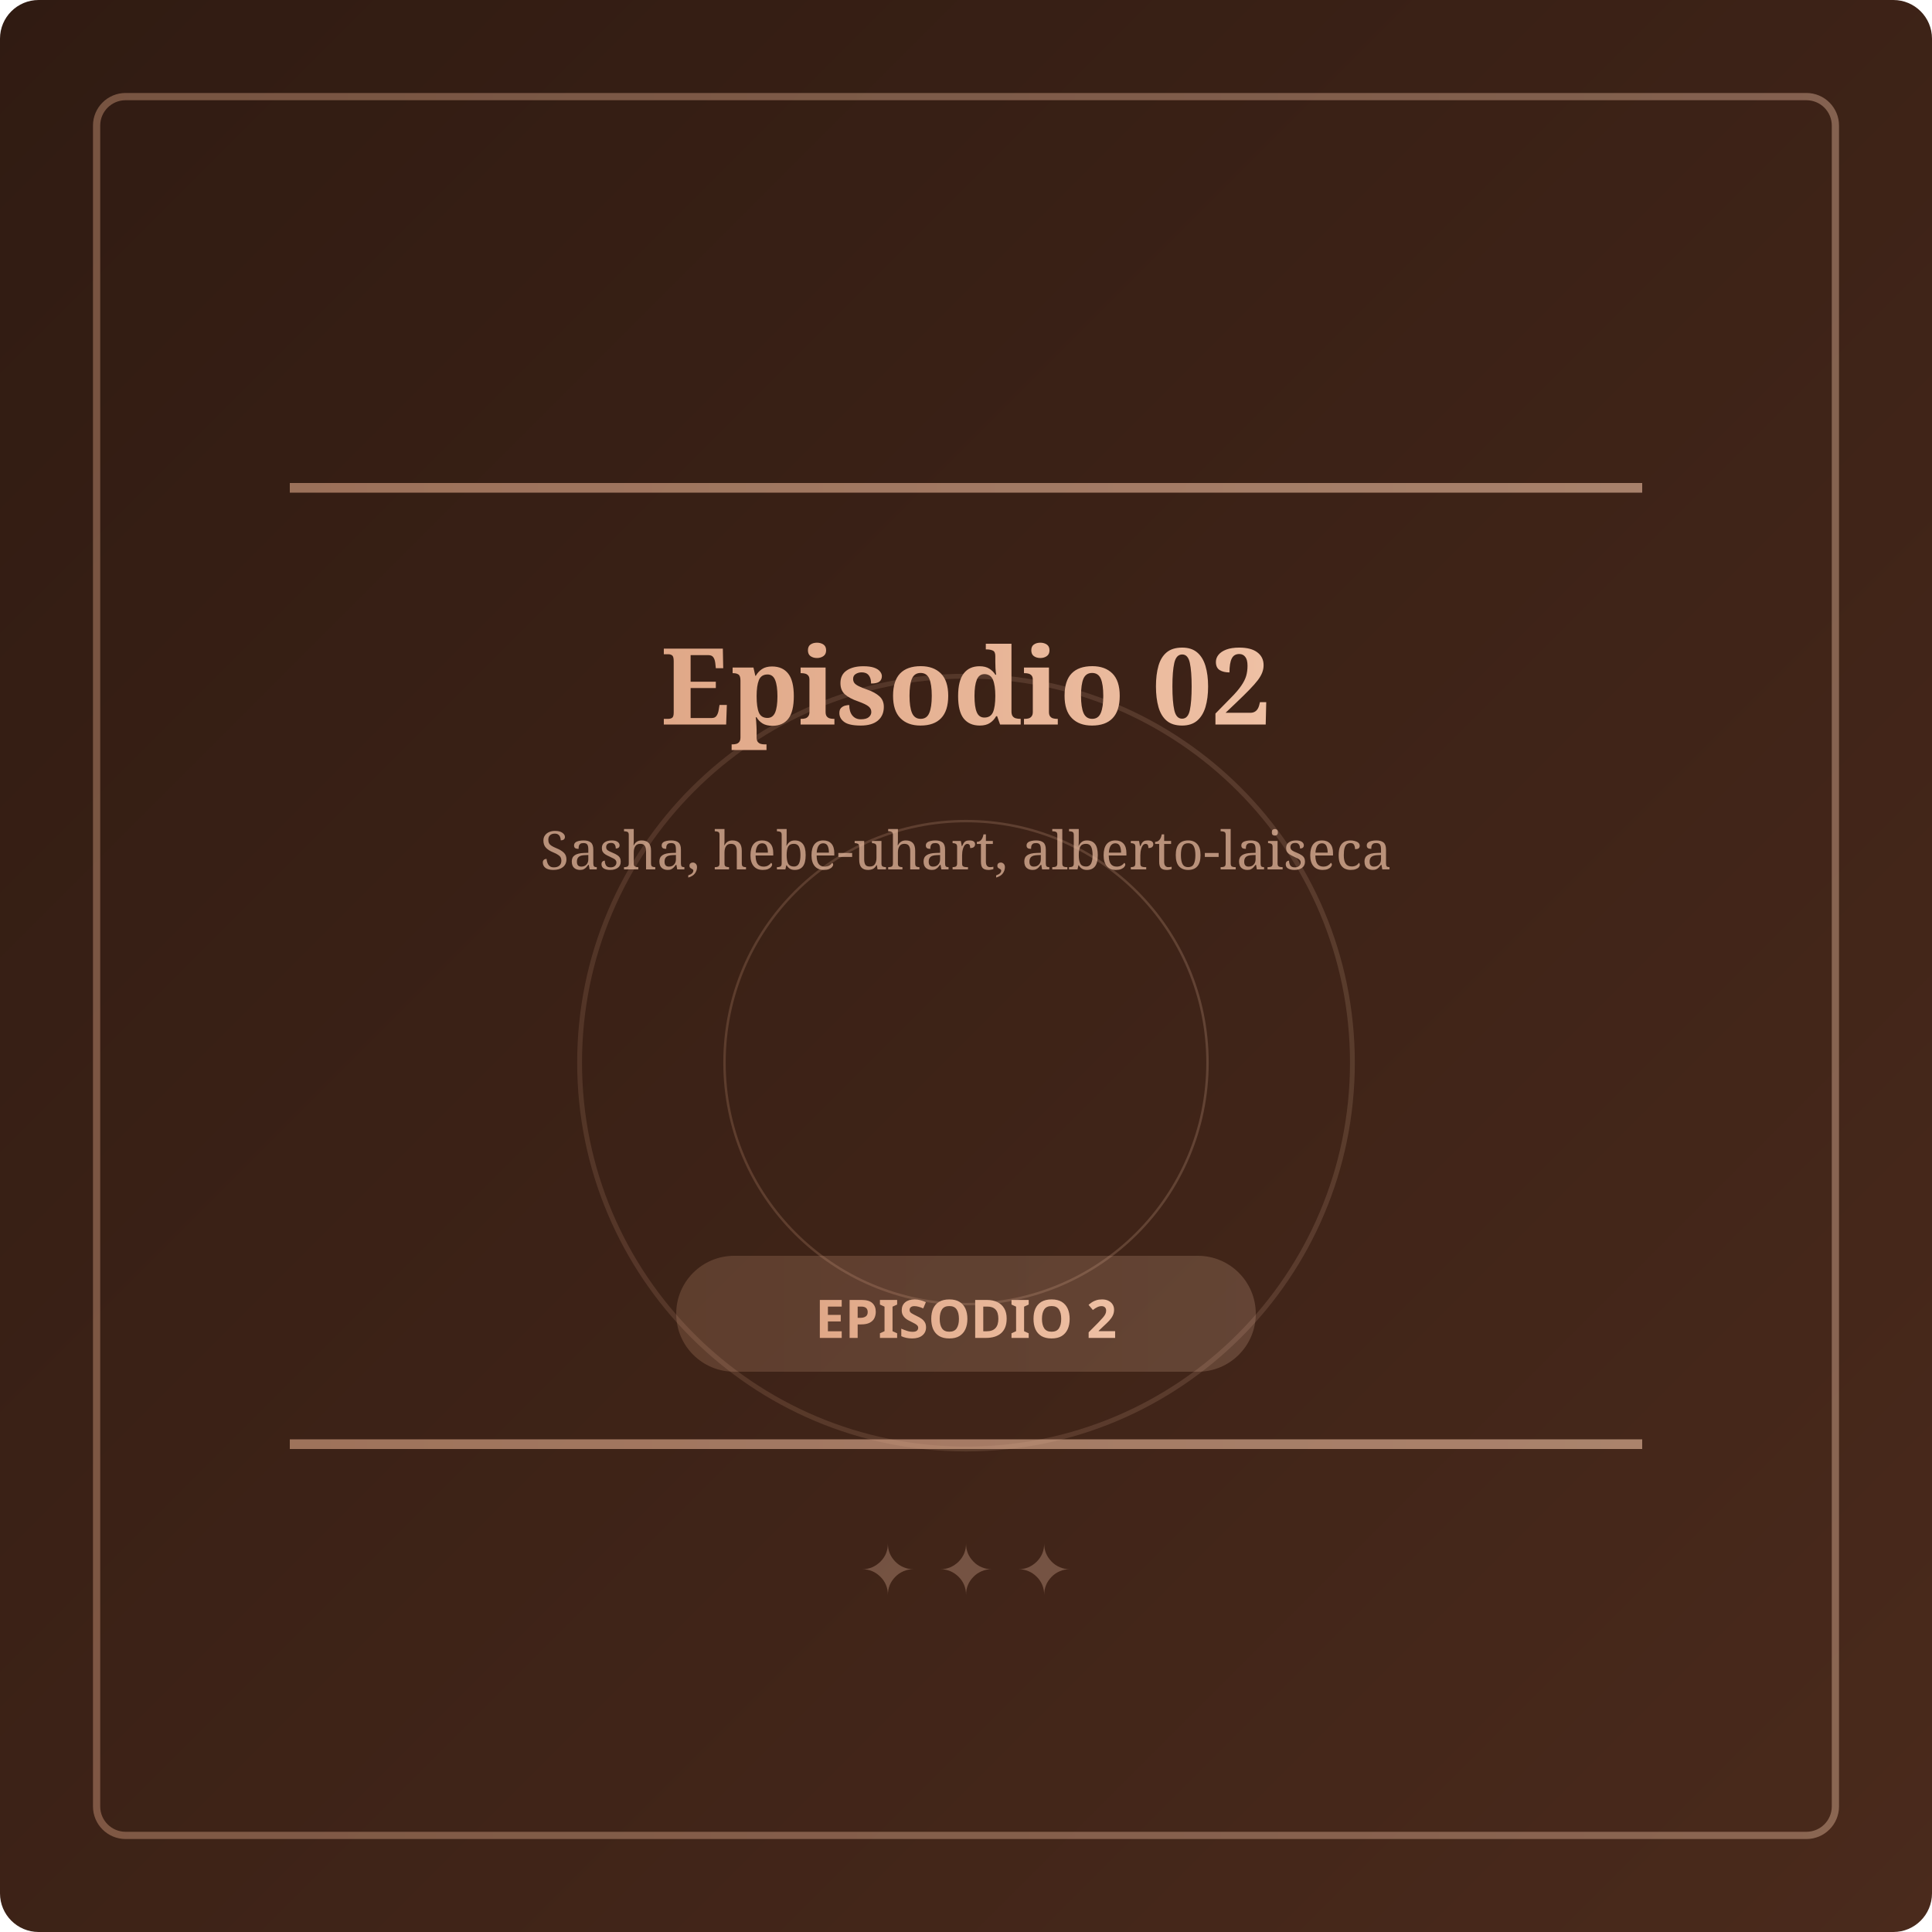
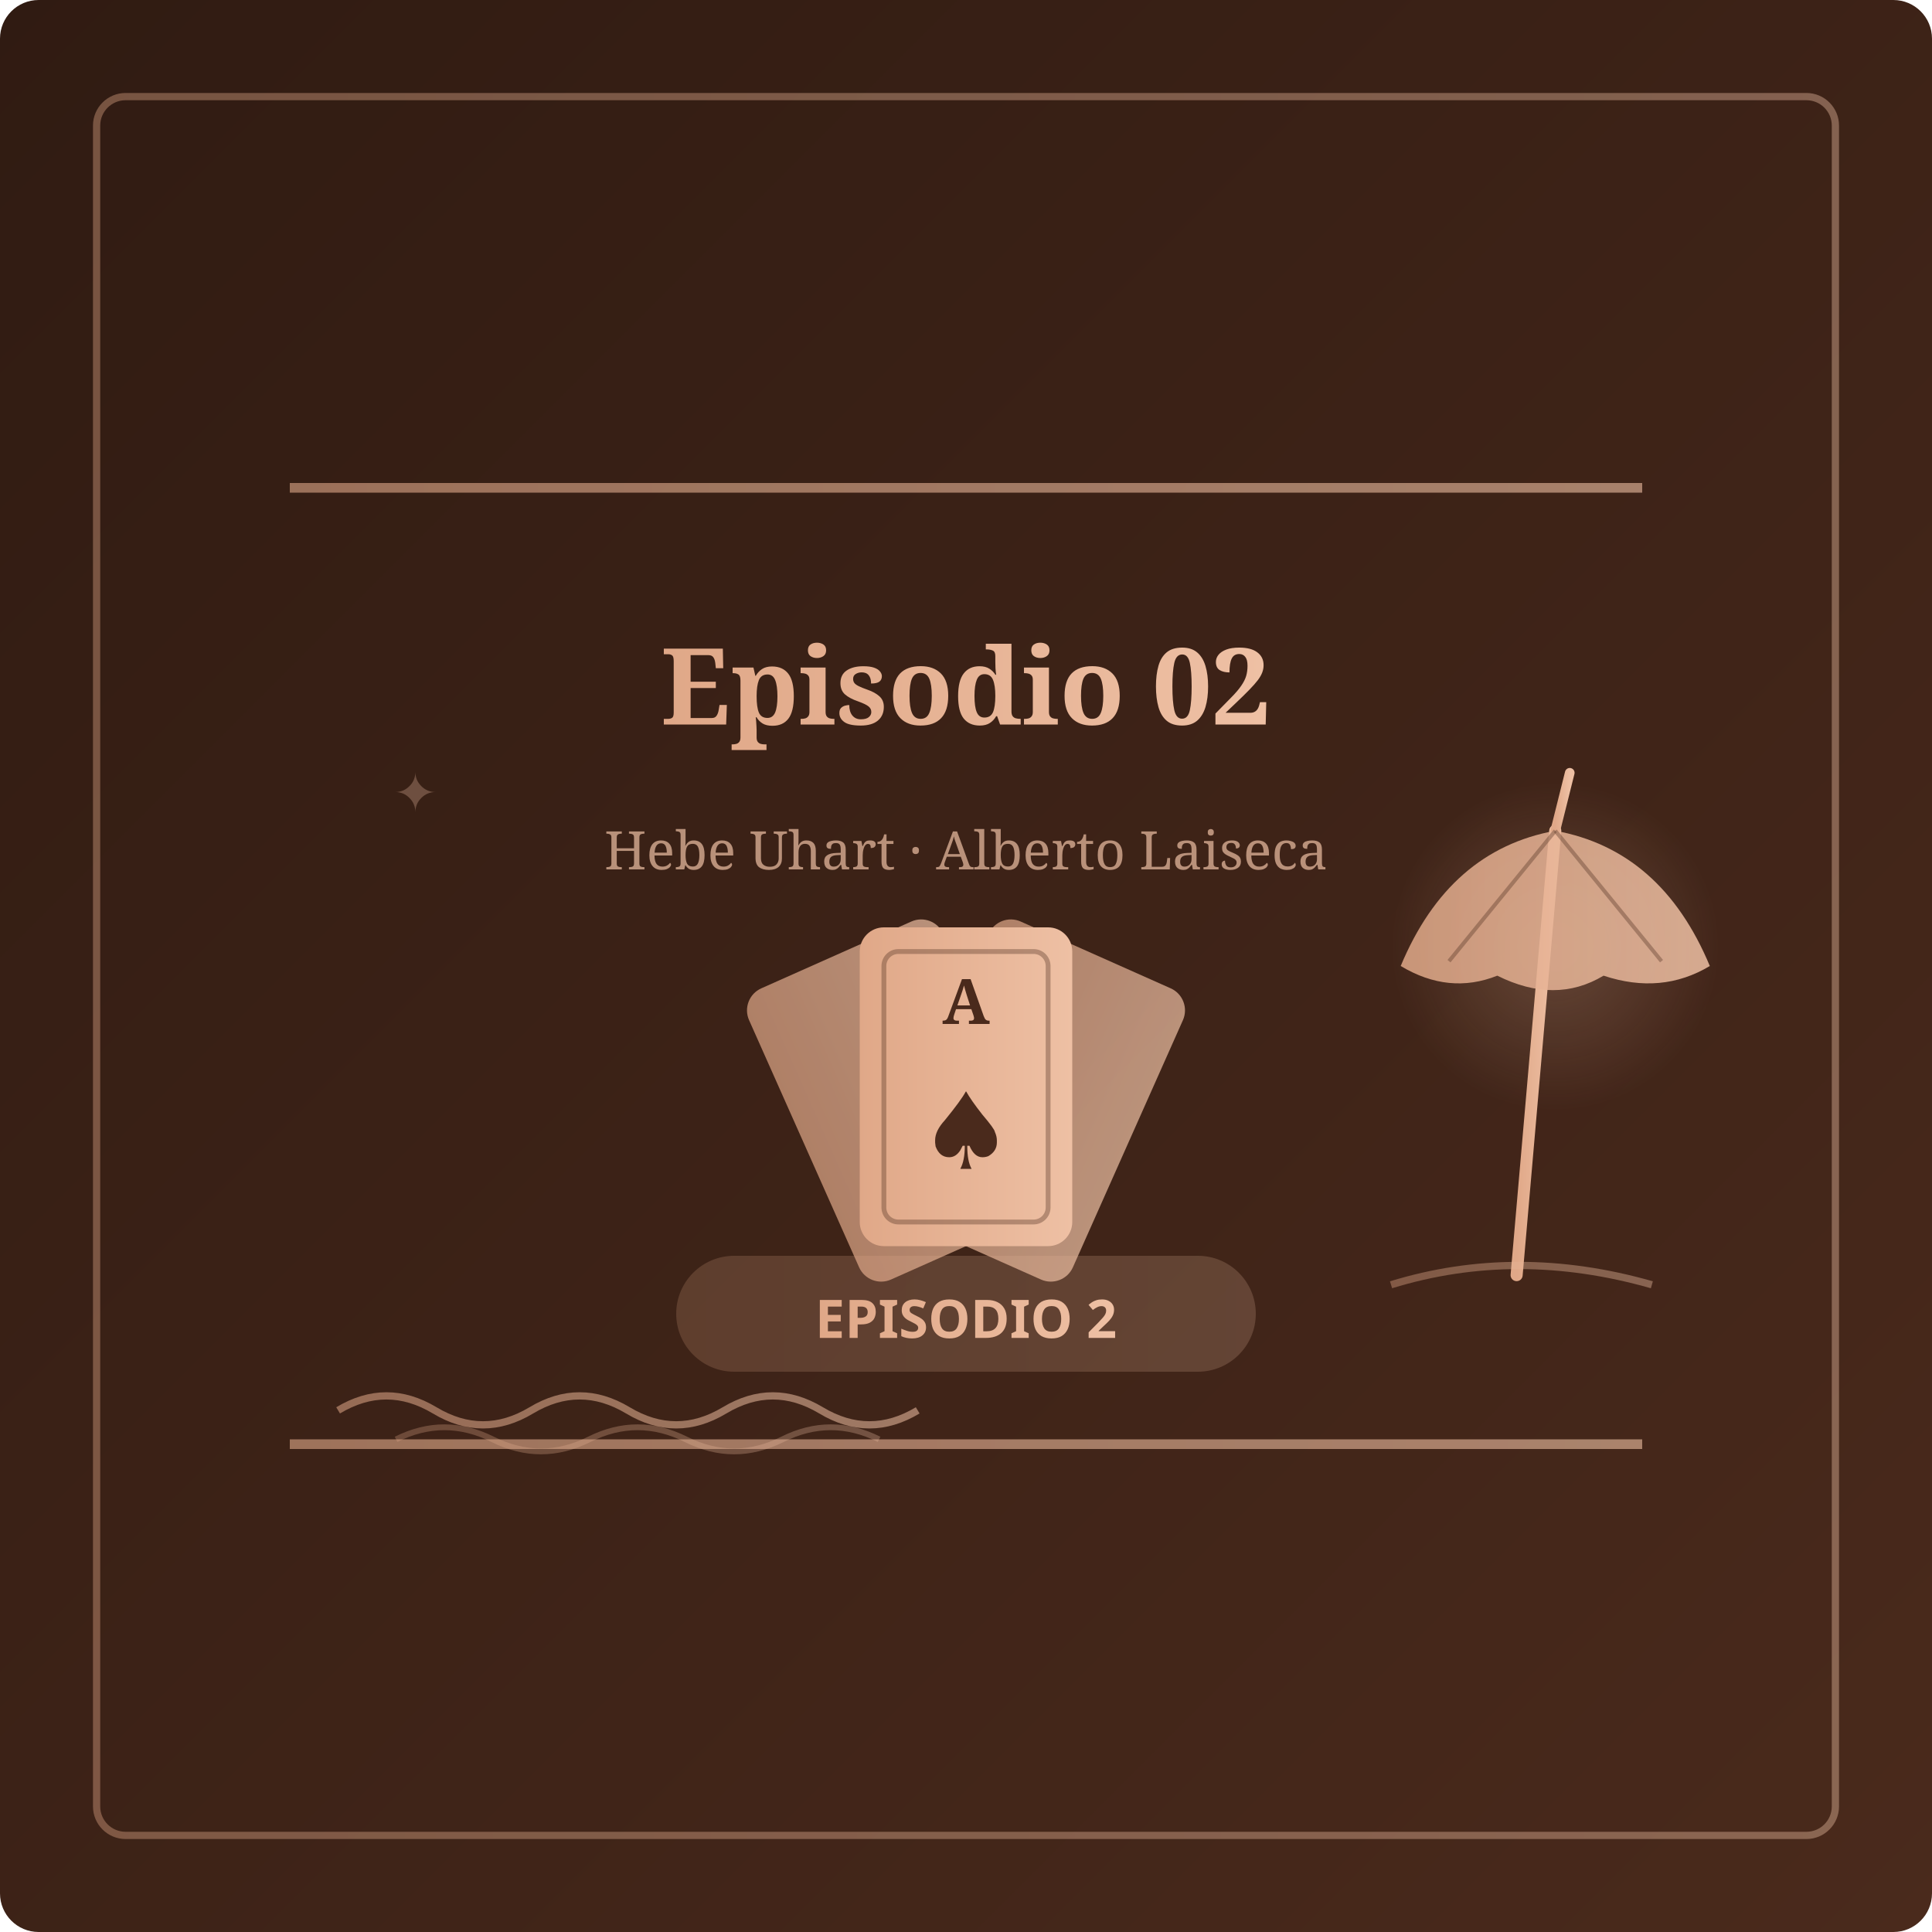
<svg xmlns="http://www.w3.org/2000/svg" viewBox="0 0 400 400" width="400" height="400">
  <defs>
    <linearGradient id="bg" x1="0%" y1="0%" x2="100%" y2="100%">
      <stop offset="0%" style="stop-color:#301b12" />
      <stop offset="100%" style="stop-color:#4a2a1c" />
    </linearGradient>
    <linearGradient id="accent" x1="0%" y1="0%" x2="100%" y2="0%">
      <stop offset="0%" style="stop-color:#e0a888" />
      <stop offset="100%" style="stop-color:#eec0a4" />
    </linearGradient>
+     <radialGradient id="glow">
+       <stop offset="0%" style="stop-color:#eec0a4;stop-opacity:0.22" />
+       <stop offset="100%" style="stop-color:#eec0a4;stop-opacity:0" />
+     </radialGradient>
  </defs>
  <g id="fondo">
    <rect width="400" height="400" rx="8" fill="url(#bg)" />
  </g>
  <g id="marco">
    <rect x="20" y="20" width="360" height="360" rx="6" fill="none" stroke="url(#accent)" stroke-width="1.5" opacity="0.4" />
    <rect x="60" y="100" width="280" height="2" fill="url(#accent)" opacity="0.6" />
    <rect x="60" y="298" width="280" height="2" fill="url(#accent)" opacity="0.6" />
  </g>
  <g id="decoracion">
-     <circle cx="200" cy="220" r="80" fill="none" stroke="url(#accent)" stroke-width="1" opacity="0.15" />
-     <circle cx="200" cy="220" r="50" fill="none" stroke="url(#accent)" stroke-width="0.5" opacity="0.2" />
-     <text x="200" y="330" text-anchor="middle" fill="#eec0a4" font-family="sans-serif" font-size="14" opacity="0.3">✦ ✦ ✦</text>
+     <circle cx="322" cy="196" r="34" fill="url(#glow)" />
+     <line x1="322" y1="172" x2="314" y2="264" stroke="url(#accent)" stroke-width="2.5" stroke-linecap="round" />
+     <line x1="322" y1="172" x2="325" y2="160" stroke="url(#accent)" stroke-width="2" stroke-linecap="round" />
+     <path d="M 290 200 Q 300 176 322 172 Q 344 176 354 200 Q 344 206 332 202 Q 322 208 310 202 Q 300 206 290 200 Z" fill="url(#accent)" opacity="0.85" />
+     <line x1="322" y1="172" x2="300" y2="199" stroke="#4a2a1c" stroke-width="0.8" opacity="0.35" />
+     <line x1="322" y1="172" x2="344" y2="199" stroke="#4a2a1c" stroke-width="0.8" opacity="0.35" />
+     <path d="M 288 266 q 26 -8 54 0" fill="none" stroke="url(#accent)" stroke-width="1.5" opacity="0.4" />
+     <rect x="178" y="192" width="44" height="66" rx="5" fill="url(#accent)" opacity="0.7" transform="rotate(-24 200 258)" />
+     <rect x="178" y="192" width="44" height="66" rx="5" fill="url(#accent)" opacity="0.7" transform="rotate(24 200 258)" />
+     <rect x="178" y="192" width="44" height="66" rx="5" fill="url(#accent)" />
+     <rect x="183" y="197" width="34" height="56" rx="3" fill="none" stroke="#4a2a1c" stroke-width="1" opacity="0.35" />
+     <text x="200" y="212" text-anchor="middle" fill="#4a2a1c" font-family="Georgia, serif" font-size="13" font-weight="bold">A</text>
+     <text x="200" y="242" text-anchor="middle" fill="#4a2a1c" font-family="sans-serif" font-size="22">♠</text>
+     <path d="M 70 292 q 10 -6 20 0 t 20 0 t 20 0 t 20 0 t 20 0 t 20 0" fill="none" stroke="url(#accent)" stroke-width="1.5" opacity="0.55" />
+     <path d="M 82 298 q 10 -5 20 0 t 20 0 t 20 0 t 20 0 t 20 0" fill="none" stroke="url(#accent)" stroke-width="1.2" opacity="0.3" />
+     <text x="86" y="168" text-anchor="middle" fill="#eec0a4" font-family="sans-serif" font-size="11" opacity="0.3">✦</text>
  </g>
  <g id="titulo">
    <text x="200" y="150" text-anchor="middle" fill="url(#accent)" font-family="Georgia, serif" font-size="22" font-weight="bold">Episodio 02</text>
-     <text x="200" y="180" text-anchor="middle" fill="#eec0a4" font-family="Georgia, serif" font-size="11" opacity="0.7">Sasha, hebe-uhart, alberto-laiseca</text>
+     <text x="200" y="180" text-anchor="middle" fill="#eec0a4" font-family="Georgia, serif" font-size="11" opacity="0.7">Hebe Uhart · Alberto Laiseca</text>
  </g>
  <g id="badge">
    <rect x="140" y="260" width="120" height="24" rx="12" fill="url(#accent)" opacity="0.2" />
    <text x="200" y="277" text-anchor="middle" fill="url(#accent)" font-family="sans-serif" font-size="11" font-weight="600">EPISODIO 2</text>
  </g>
</svg>
